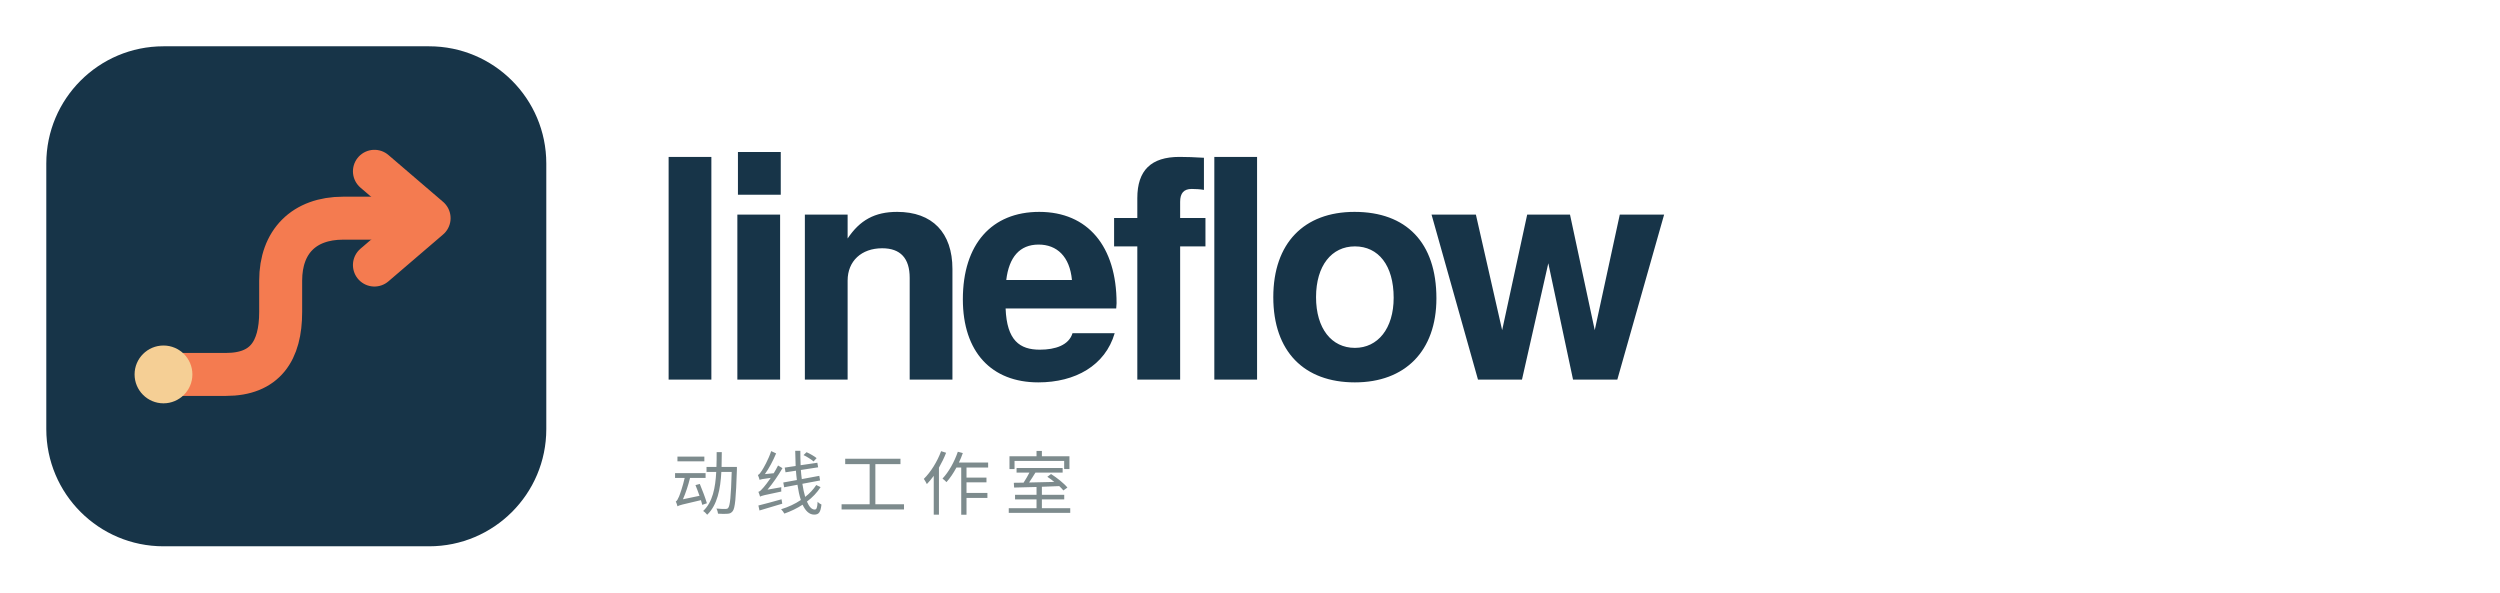
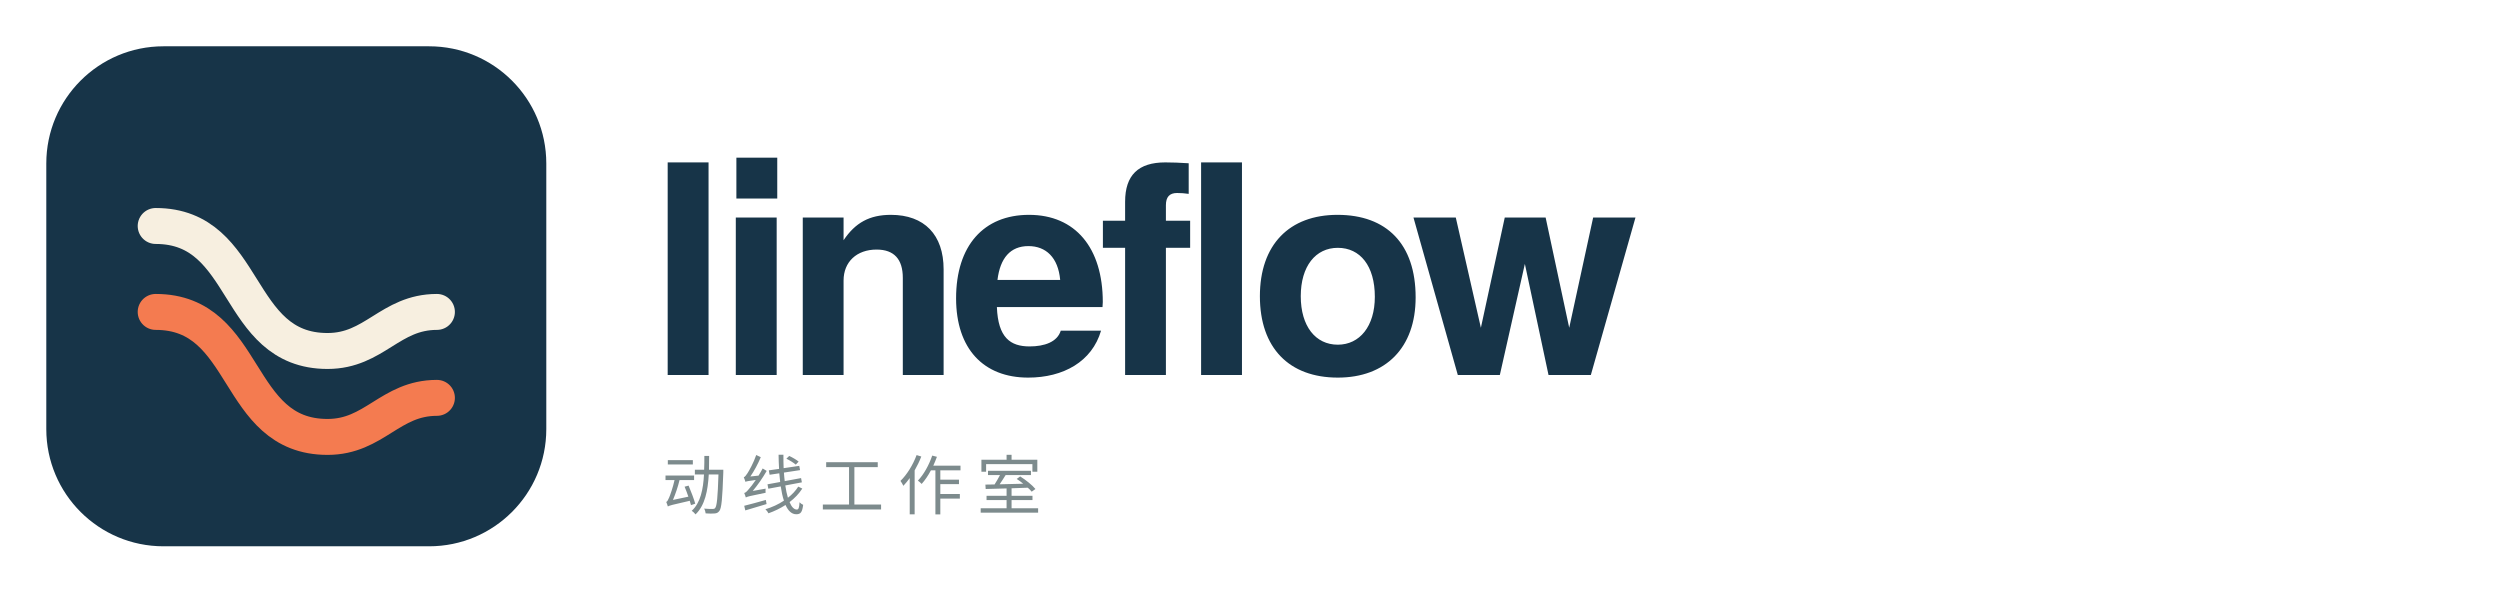
<svg xmlns="http://www.w3.org/2000/svg" viewBox="0 0 540 128" role="img" aria-labelledby="title desc">
  <g transform="translate(10 10) scale(1.6875)">
    <rect width="64" height="64" rx="15" fill="#173448" />
-     <path d="M15 42h8c5 0 7-3 7-8v-4c0-5 3-8 8-8h10" fill="none" stroke="#F47B50" stroke-width="5.5" stroke-linecap="round" stroke-linejoin="round" />
-     <path d="m42 16 7 6-7 6" fill="none" stroke="#F47B50" stroke-width="5.5" stroke-linecap="round" stroke-linejoin="round" />
-     <circle cx="15" cy="42" r="3.7" fill="#F5CF95" />
+     <path d="M14 23c12 0 10 16 22 16 6 0 8-5 14-5" fill="none" stroke="#F7EFE0" stroke-width="4.6" stroke-linecap="round" />
+     <path d="M14 34c12 0 10 16 22 16 6 0 8-5 14-5" fill="none" stroke="#F47B50" stroke-width="4.6" stroke-linecap="round" />
  </g>
-   <text x="140" y="82" fill="#173448" font-family="Avenir Next, Nunito Sans, Helvetica Neue, sans-serif" font-size="66" font-weight="750" letter-spacing="-3.5">lineflow</text>
-   <text x="145" y="110" fill="#7D8B8D" font-family="PingFang SC, Microsoft YaHei, sans-serif" font-size="15" font-weight="500" letter-spacing="3">动线工作室</text>
+   <text x="140" y="81" fill="#173448" font-family="Avenir Next, Helvetica Neue, sans-serif" font-size="63" font-weight="600" letter-spacing="-2.8">lineflow</text>
+   <text x="143" y="110" fill="#7D8B8D" font-family="PingFang SC, Microsoft YaHei, sans-serif" font-size="14" font-weight="500" letter-spacing="3">动线工作室</text>
</svg>
